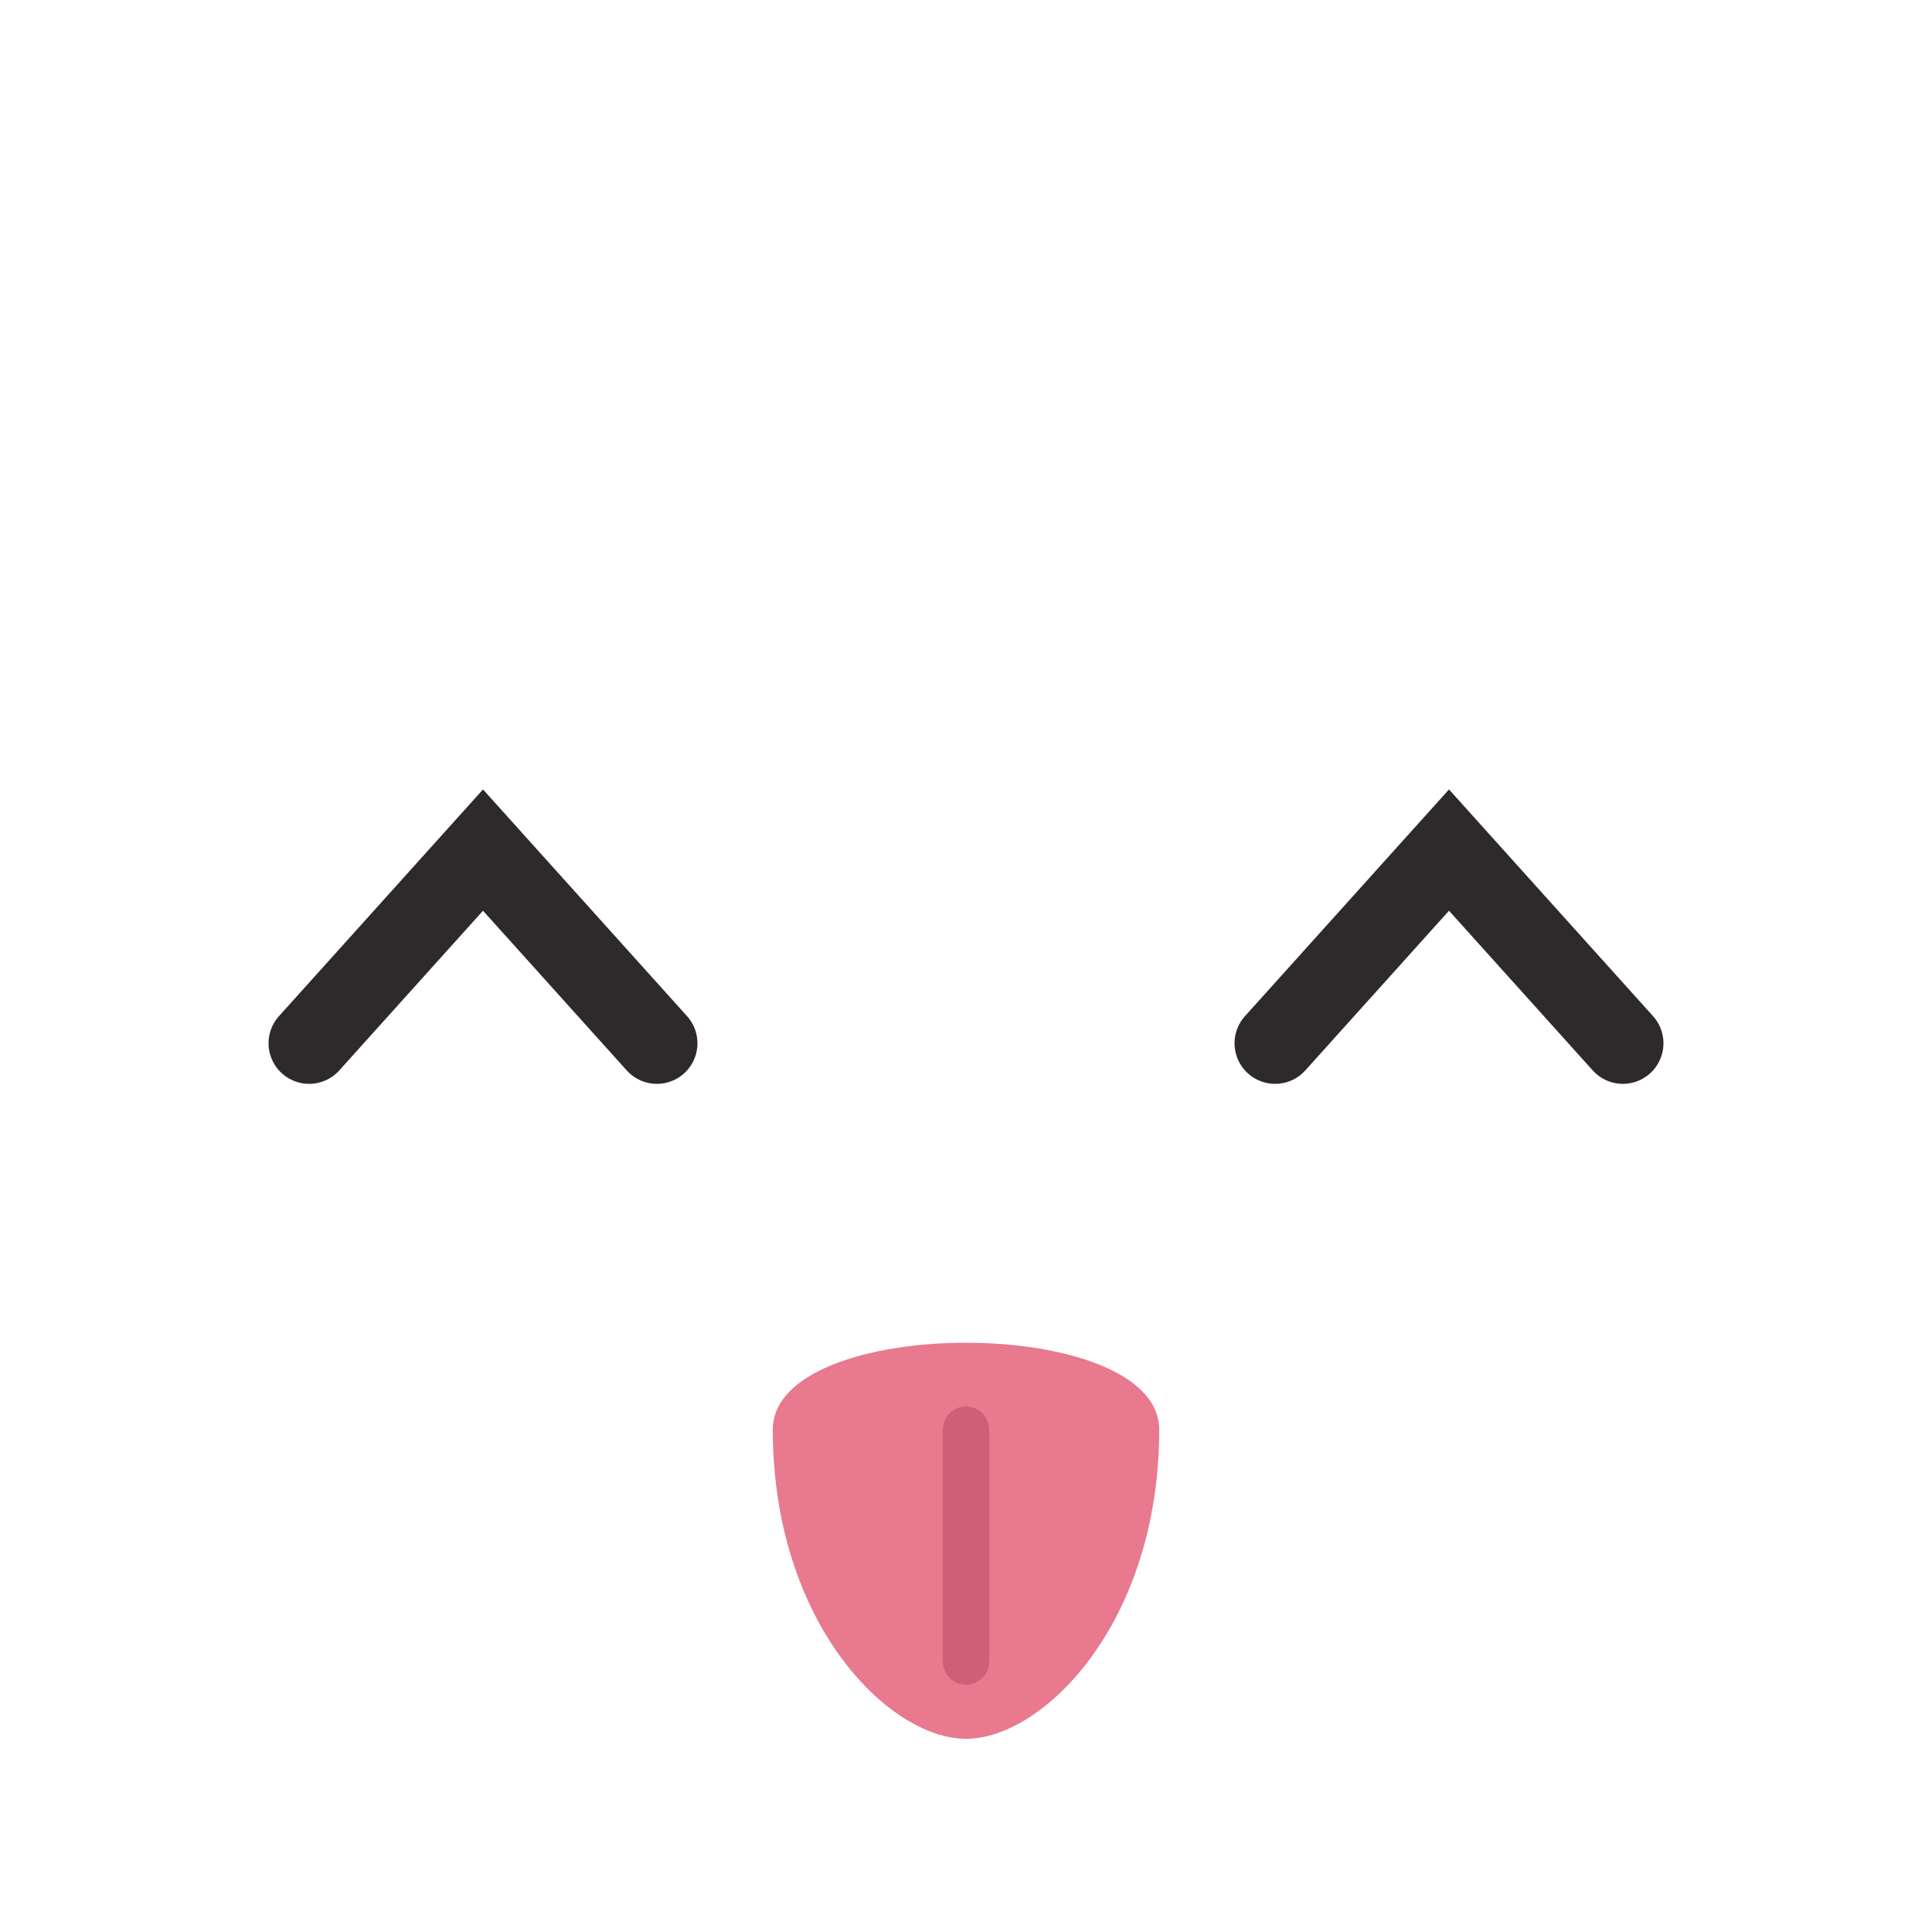
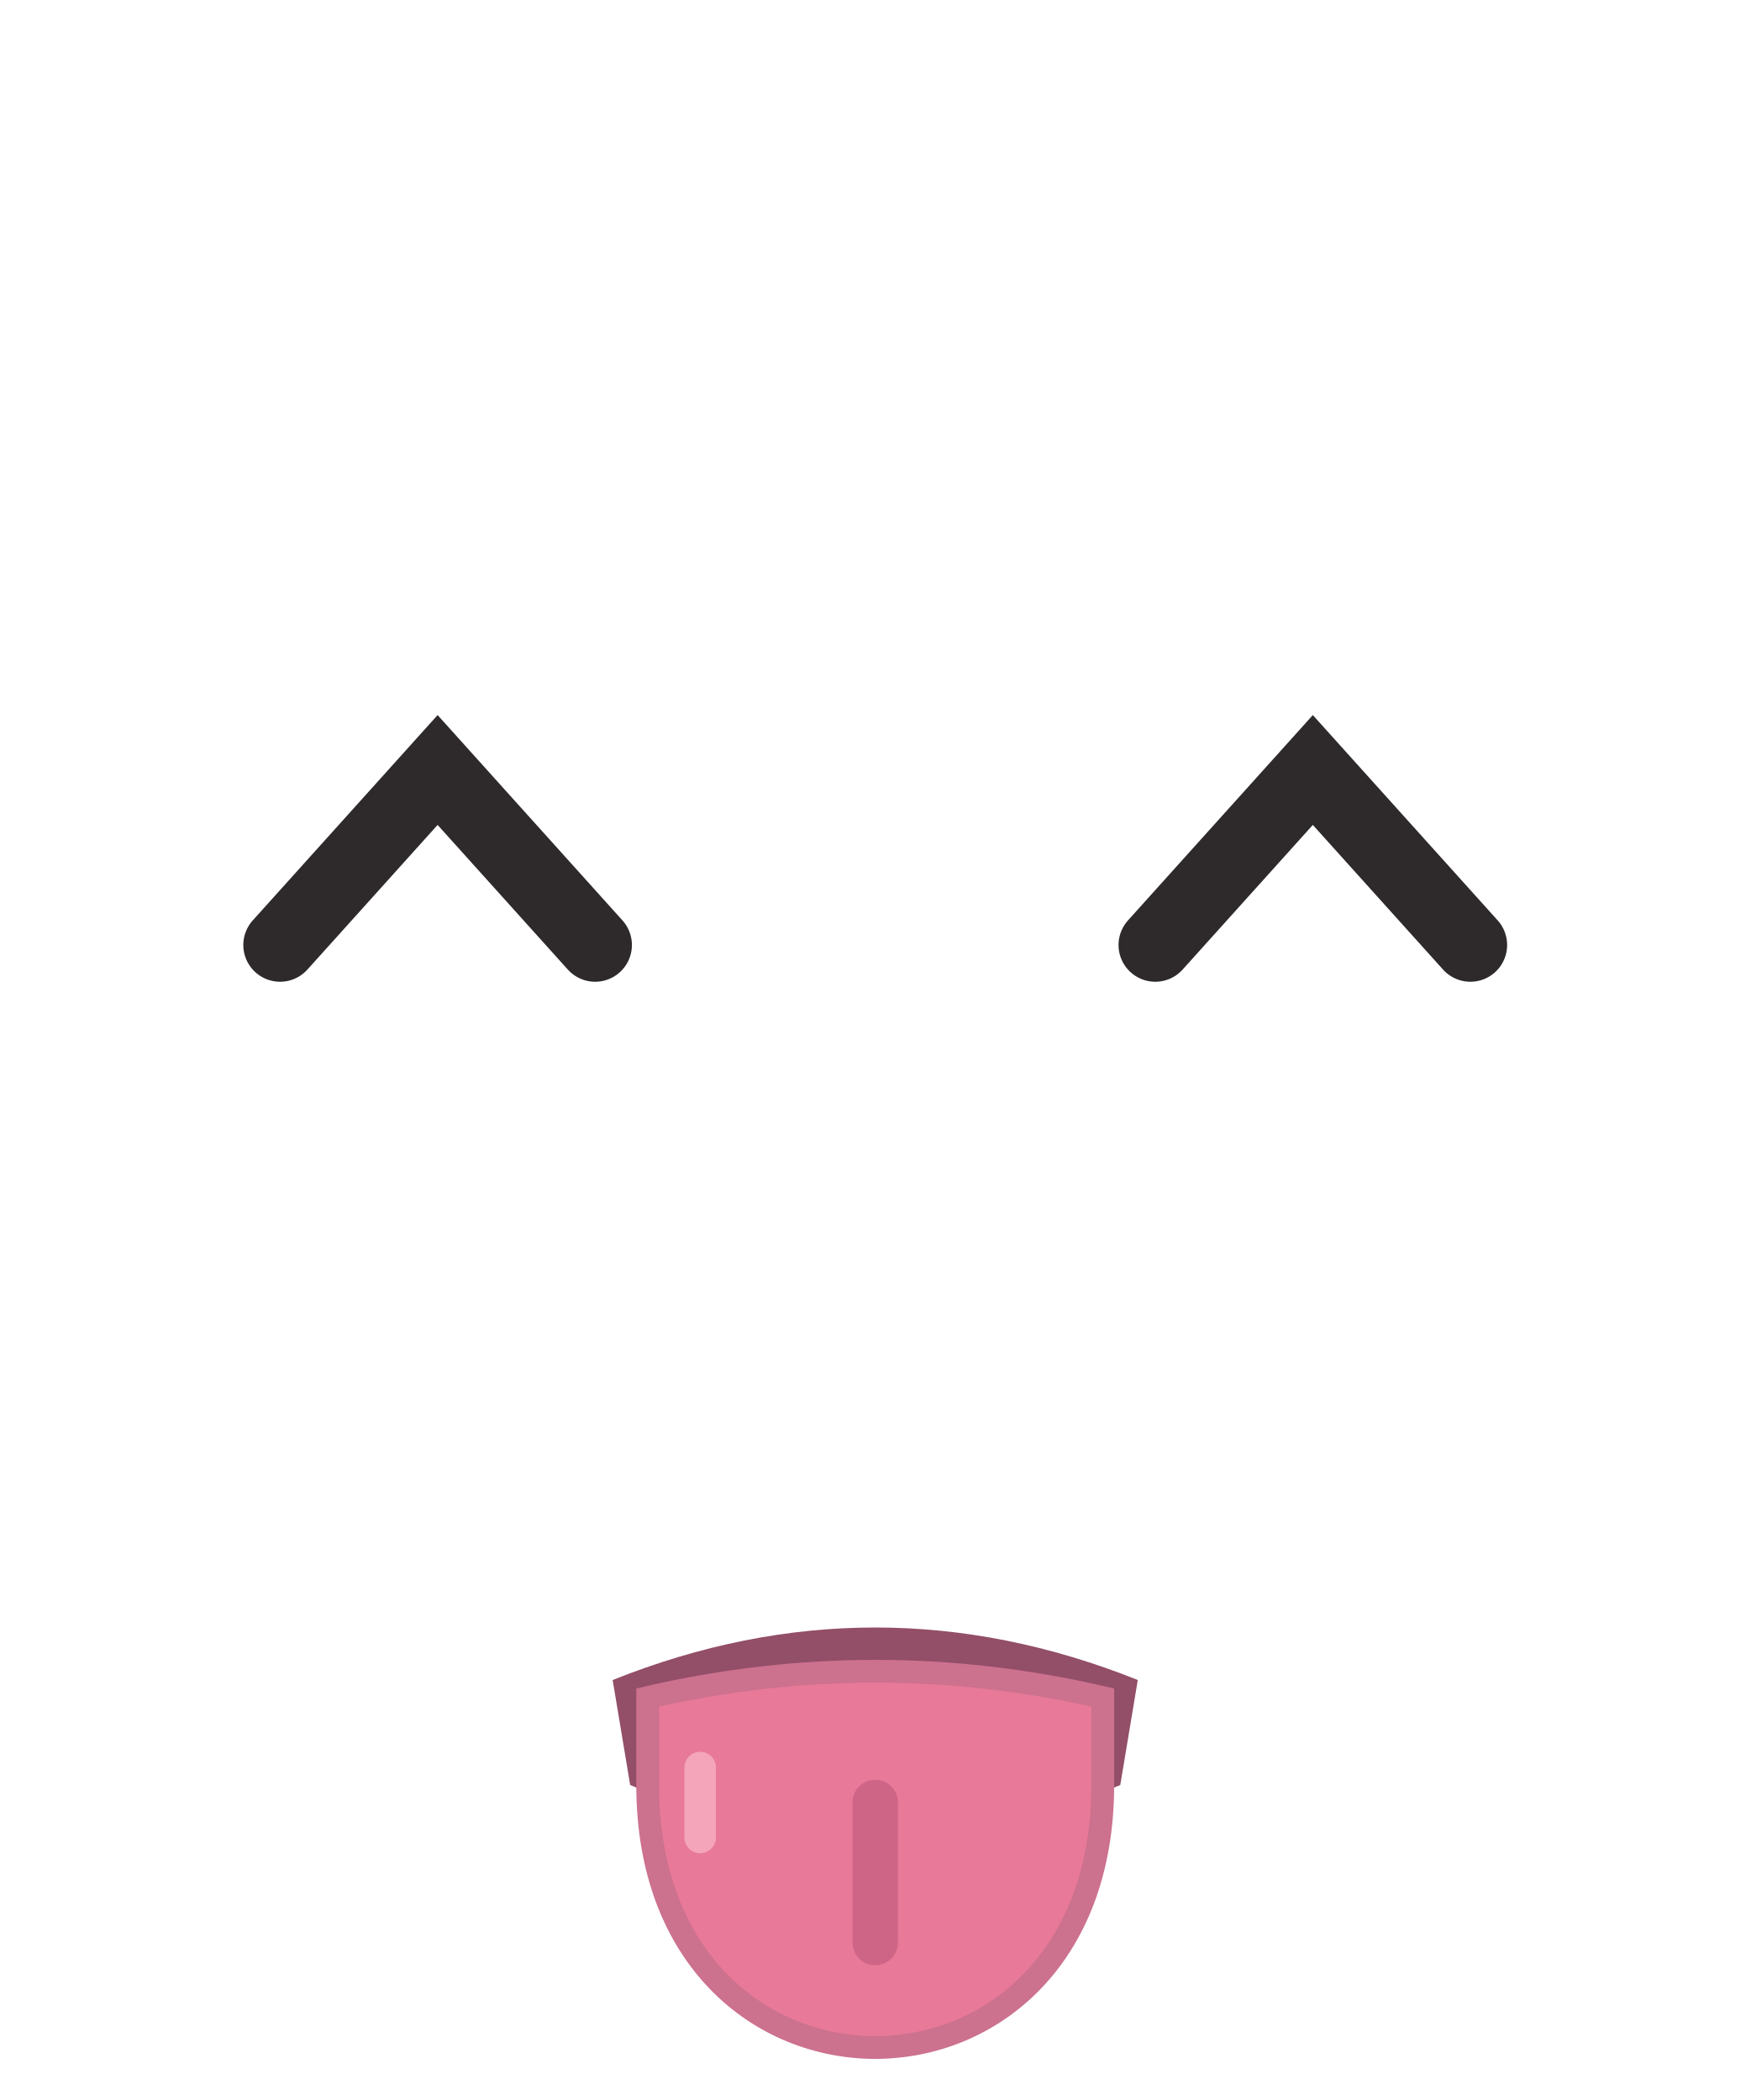
- <svg xmlns="http://www.w3.org/2000/svg" viewBox="0 0 100 100">
+ <svg xmlns="http://www.w3.org/2000/svg" viewBox="0 0 100 120">
  <g stroke="#2e2a2c" stroke-width="4.2" fill="none" stroke-linecap="round">
    <path d="M 16 54 L 25 44 L 34 54" />
    <path d="M 66 54 L 75 44 L 84 54" />
  </g>
-   <path d="M 40 74 C 40 68 60 68 60 74 C 60 84 54 90 50 90 C 46 90 40 84 40 74 Z" fill="#e8798f" />
-   <path d="M 50 74 L 50 86" stroke="#d05e77" stroke-width="2.4" stroke-linecap="round" />
+   <g id="tongue">
+     <path d="M 35 96 Q 50 90 65 96 L 64 102 Q 50 108 36 102 Z" fill="#934e68" />
+     <path d="M 37 97 Q 50 94 63 97 L 63 102 C 63 122 37 122 37 102 Z" fill="#e87998" stroke="#cc718e" stroke-width="1.3" />
+     <path d="M 50 103 L 50 111" fill="none" stroke="#ce6587" stroke-width="2.6" stroke-linecap="round" />
+     <path d="M 40 101 L 40 105" fill="none" stroke="#f4a5b9" stroke-width="1.8" stroke-linecap="round" />
+   </g>
</svg>
